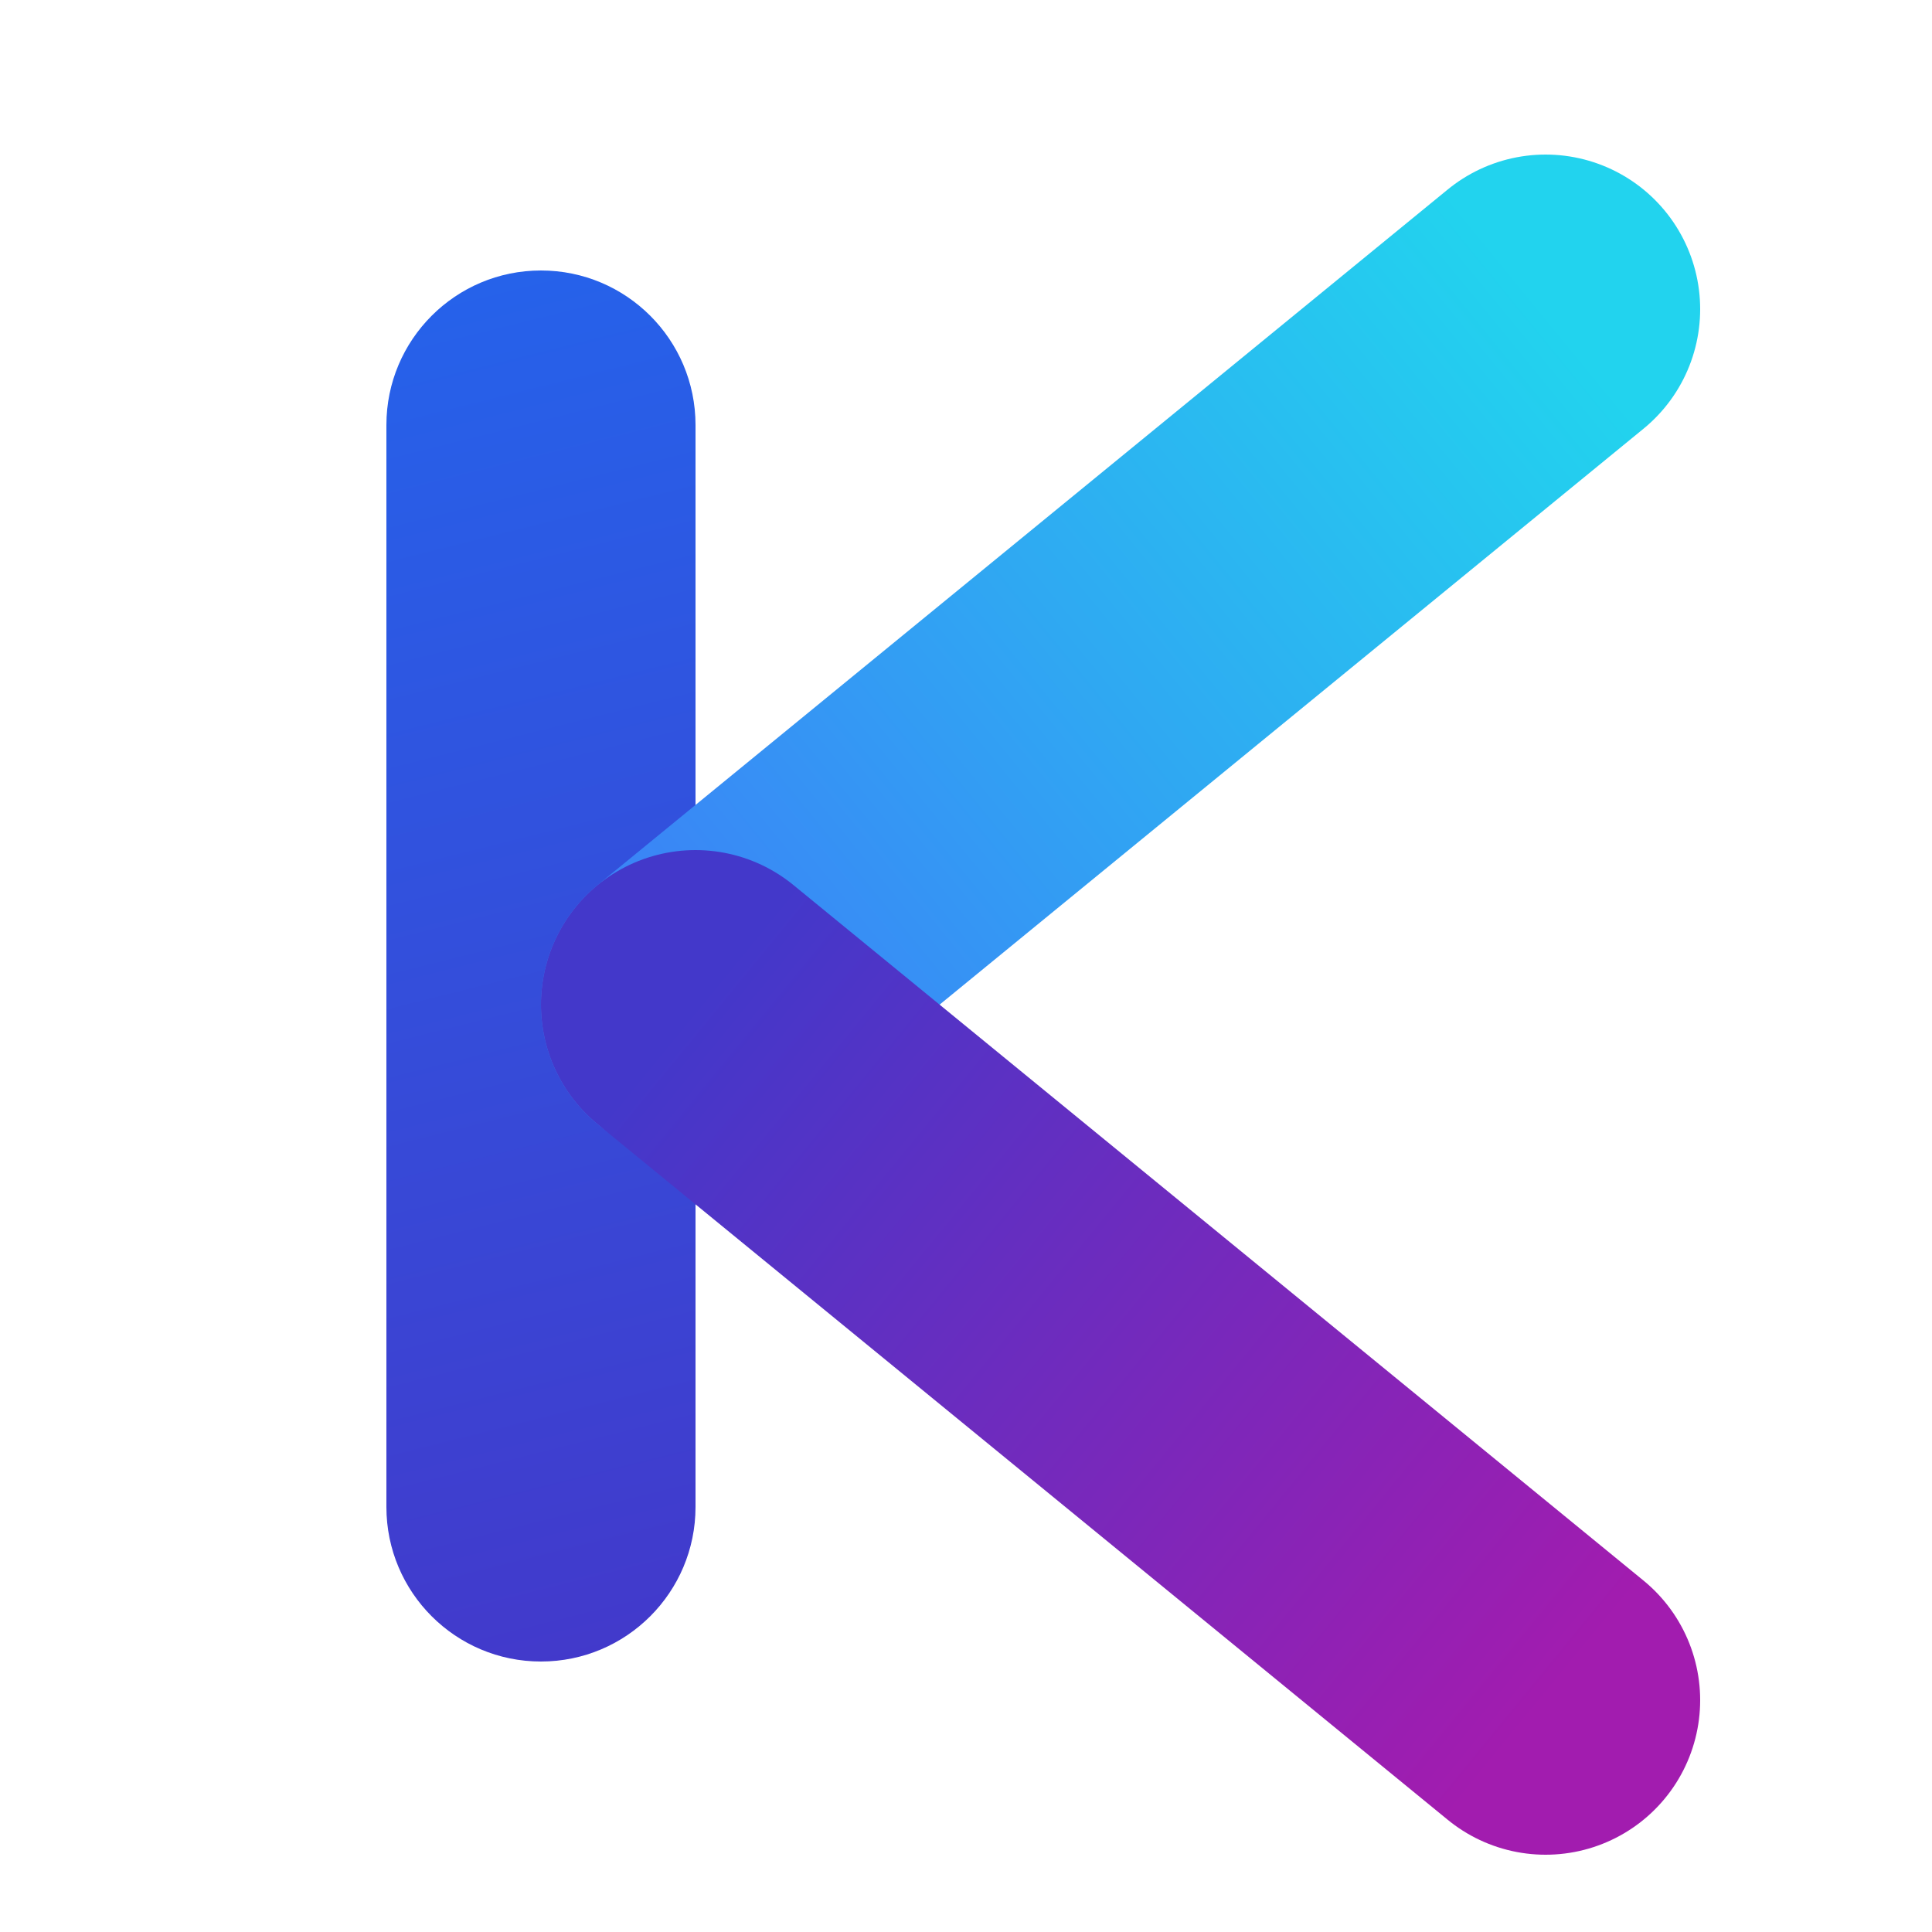
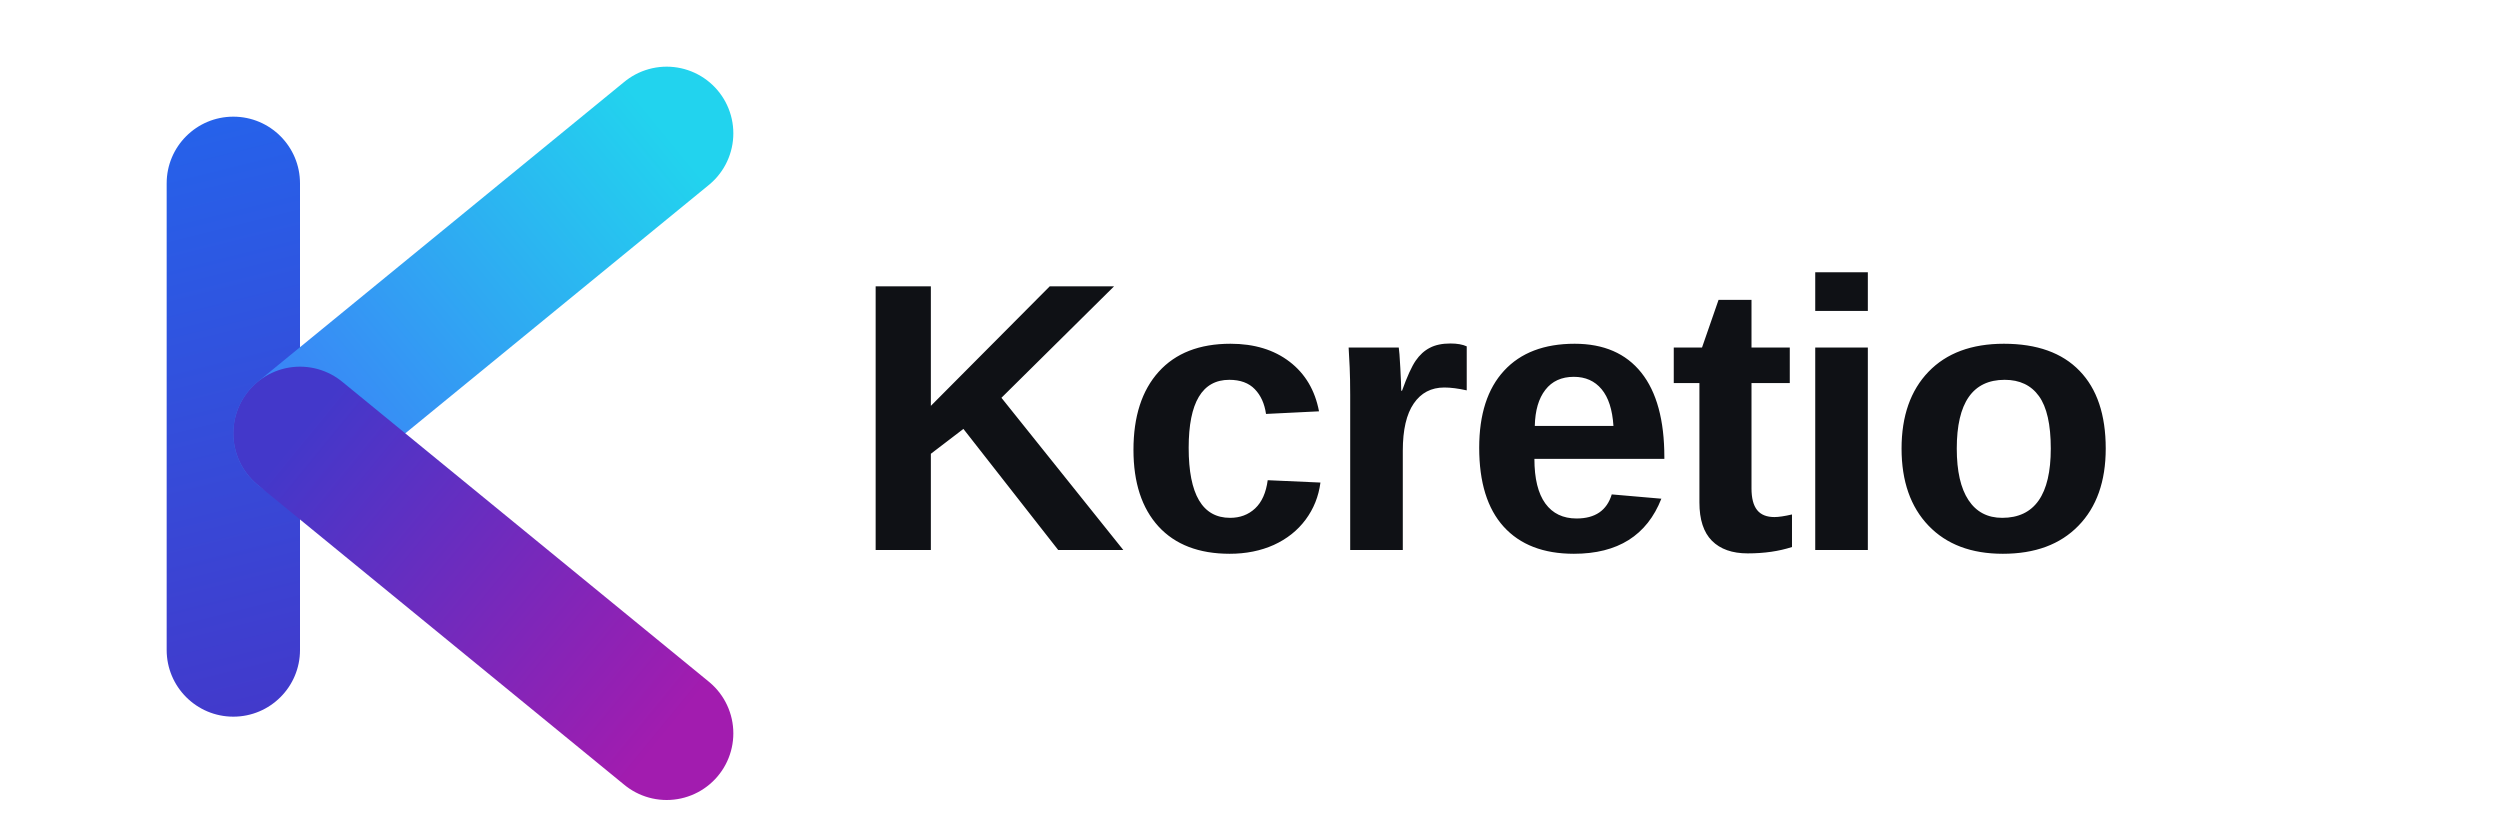
- <svg xmlns="http://www.w3.org/2000/svg" viewBox="0 0 100 100" fill="none">
+ <svg xmlns="http://www.w3.org/2000/svg" viewBox="0 0 300 100" fill="none">
  <defs>
    <linearGradient id="kcretio-bar" x1="20" y1="14" x2="38" y2="86" gradientUnits="userSpaceOnUse">
      <stop offset="0" stop-color="#2563EB" />
      <stop offset="1" stop-color="#4338CA" />
    </linearGradient>
    <linearGradient id="kcretio-upper" x1="36" y1="52" x2="80" y2="16" gradientUnits="userSpaceOnUse">
      <stop offset="0" stop-color="#3B82F6" />
      <stop offset="1" stop-color="#22D3EE" />
    </linearGradient>
    <linearGradient id="kcretio-lower" x1="36" y1="52" x2="80" y2="88" gradientUnits="userSpaceOnUse">
      <stop offset="0" stop-color="#4338CA" />
      <stop offset="1" stop-color="#A21CAF" />
    </linearGradient>
  </defs>
  <rect x="20" y="14" width="16" height="72" rx="8" fill="url(#kcretio-bar)" />
  <line x1="36" y1="52" x2="80" y2="16" stroke="url(#kcretio-upper)" stroke-width="16" stroke-linecap="round" />
  <line x1="36" y1="52" x2="80" y2="88" stroke="url(#kcretio-lower)" stroke-width="16" stroke-linecap="round" />
+   <text x="102" y="66" font-family="Arial, Helvetica, sans-serif" font-weight="800" font-size="46" letter-spacing="-1" fill="#0F1115">Kcretio</text>
</svg>
